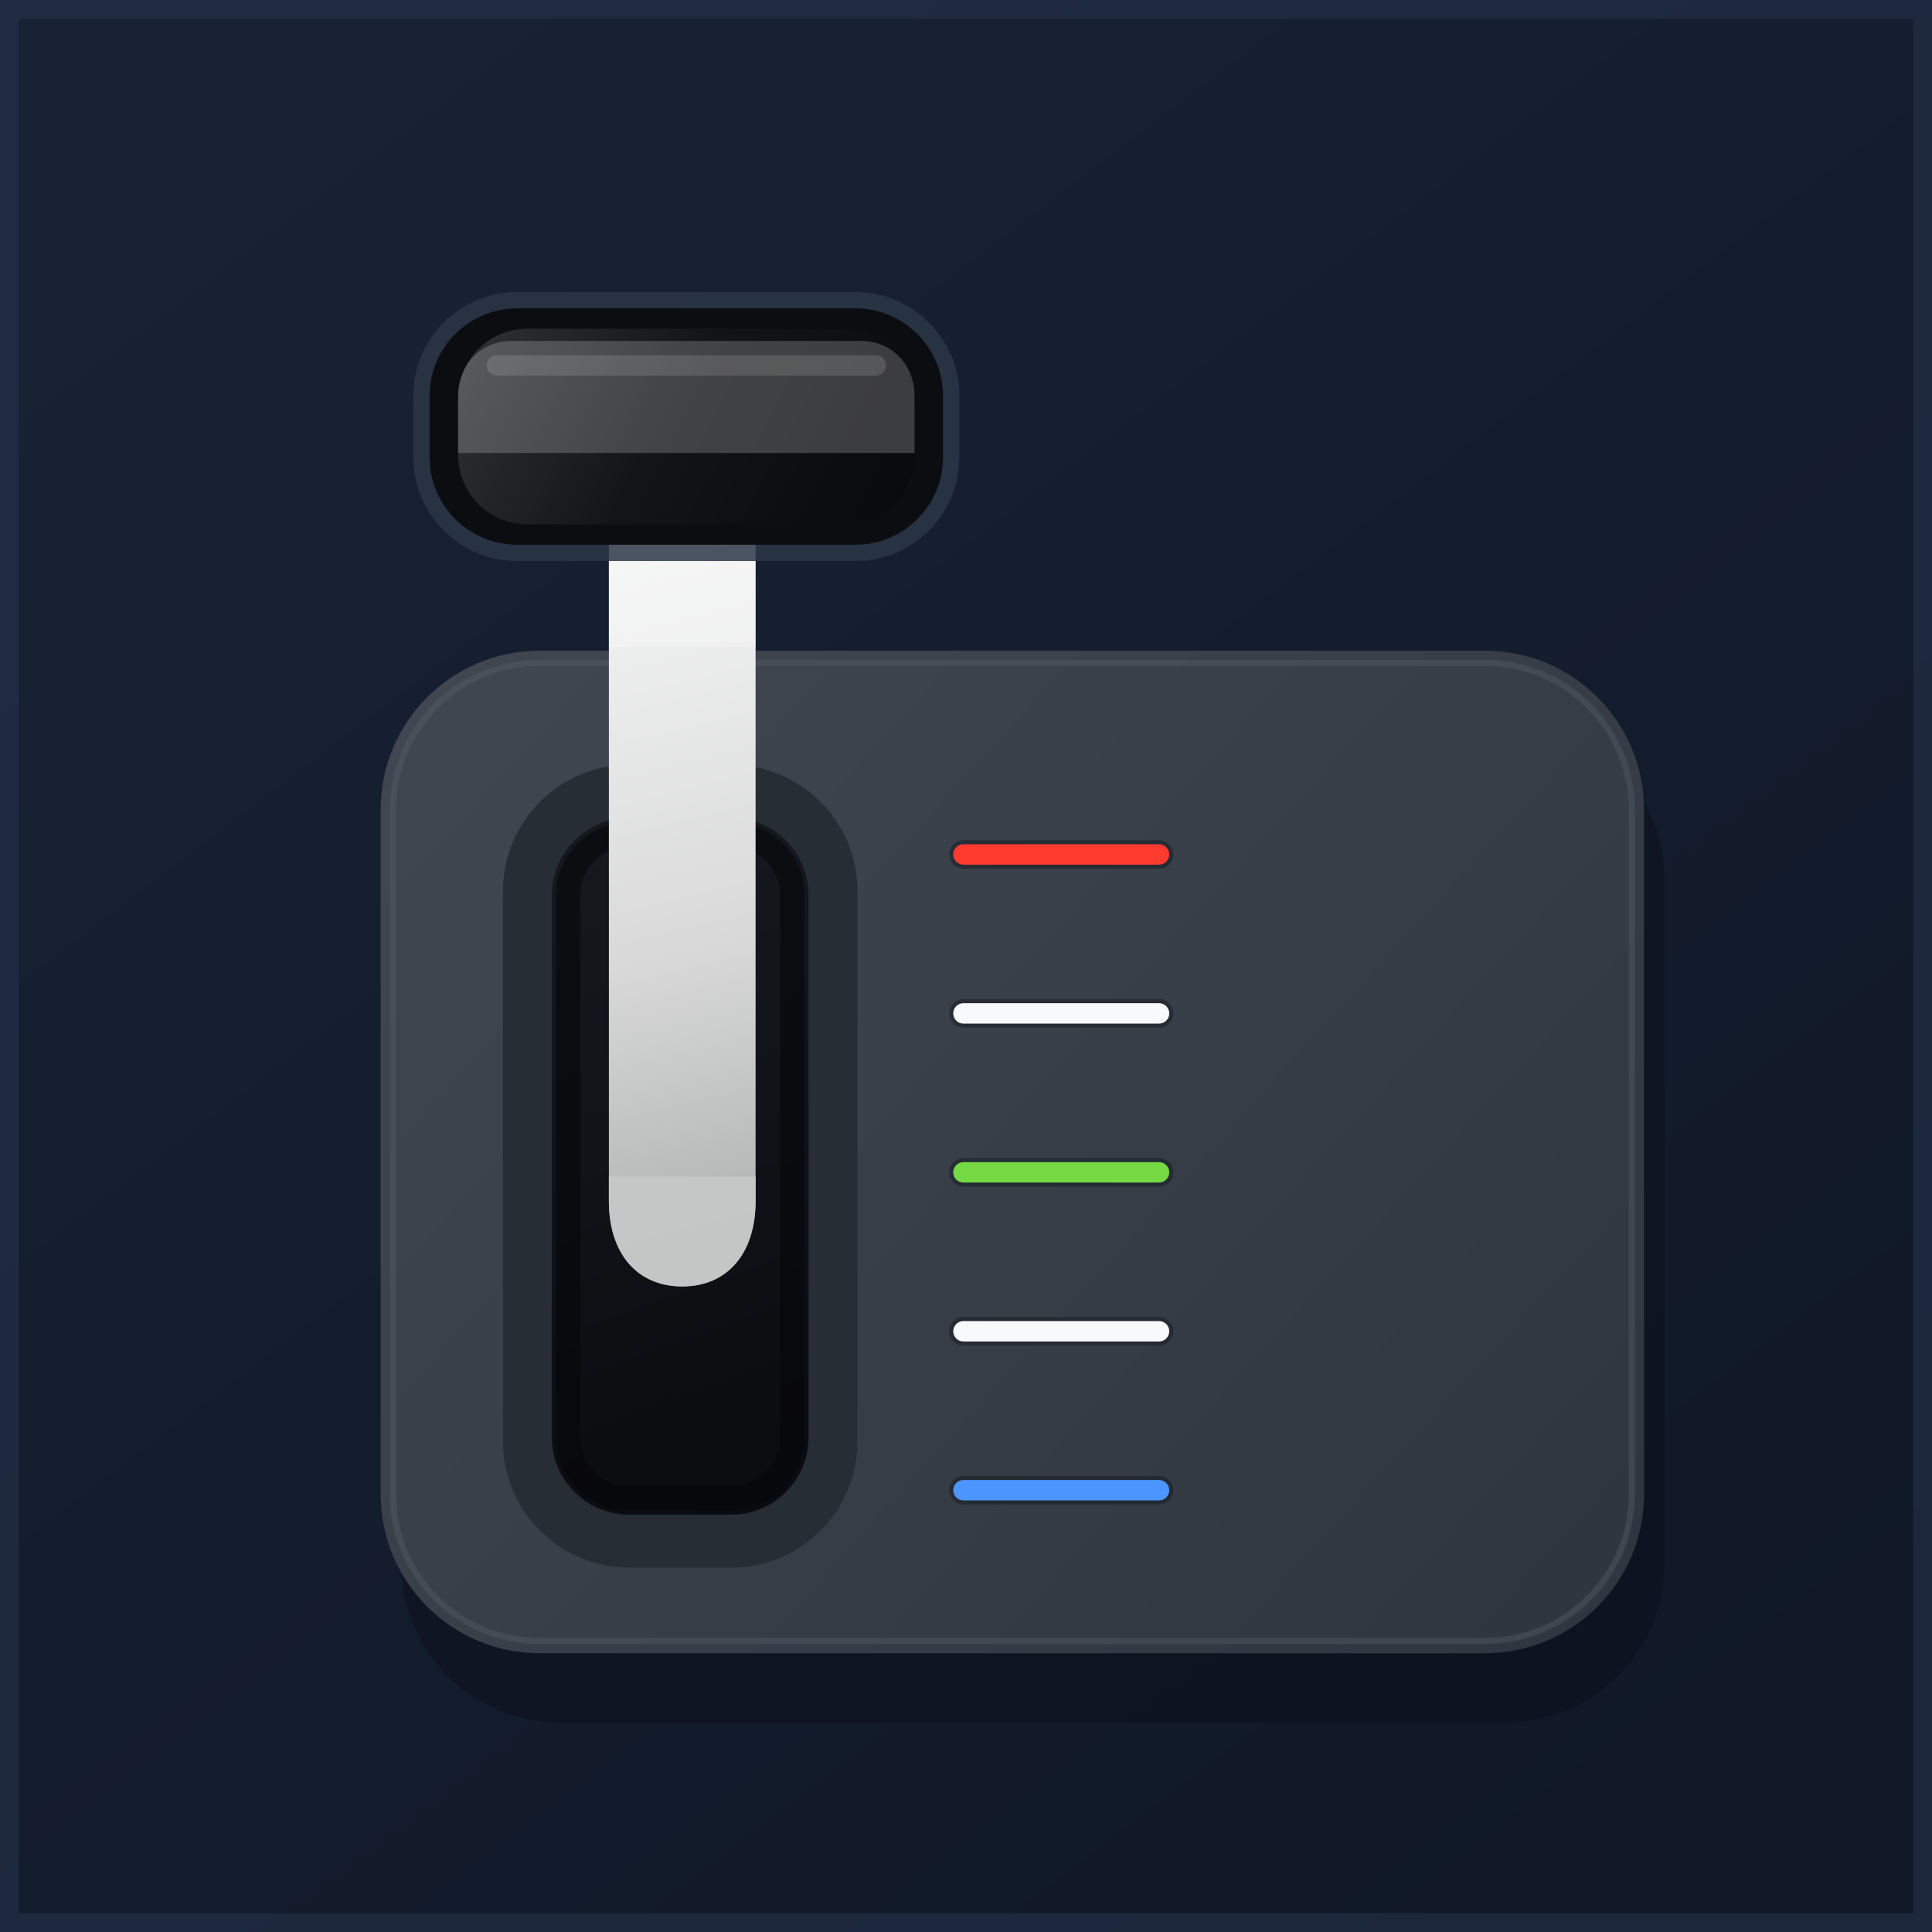
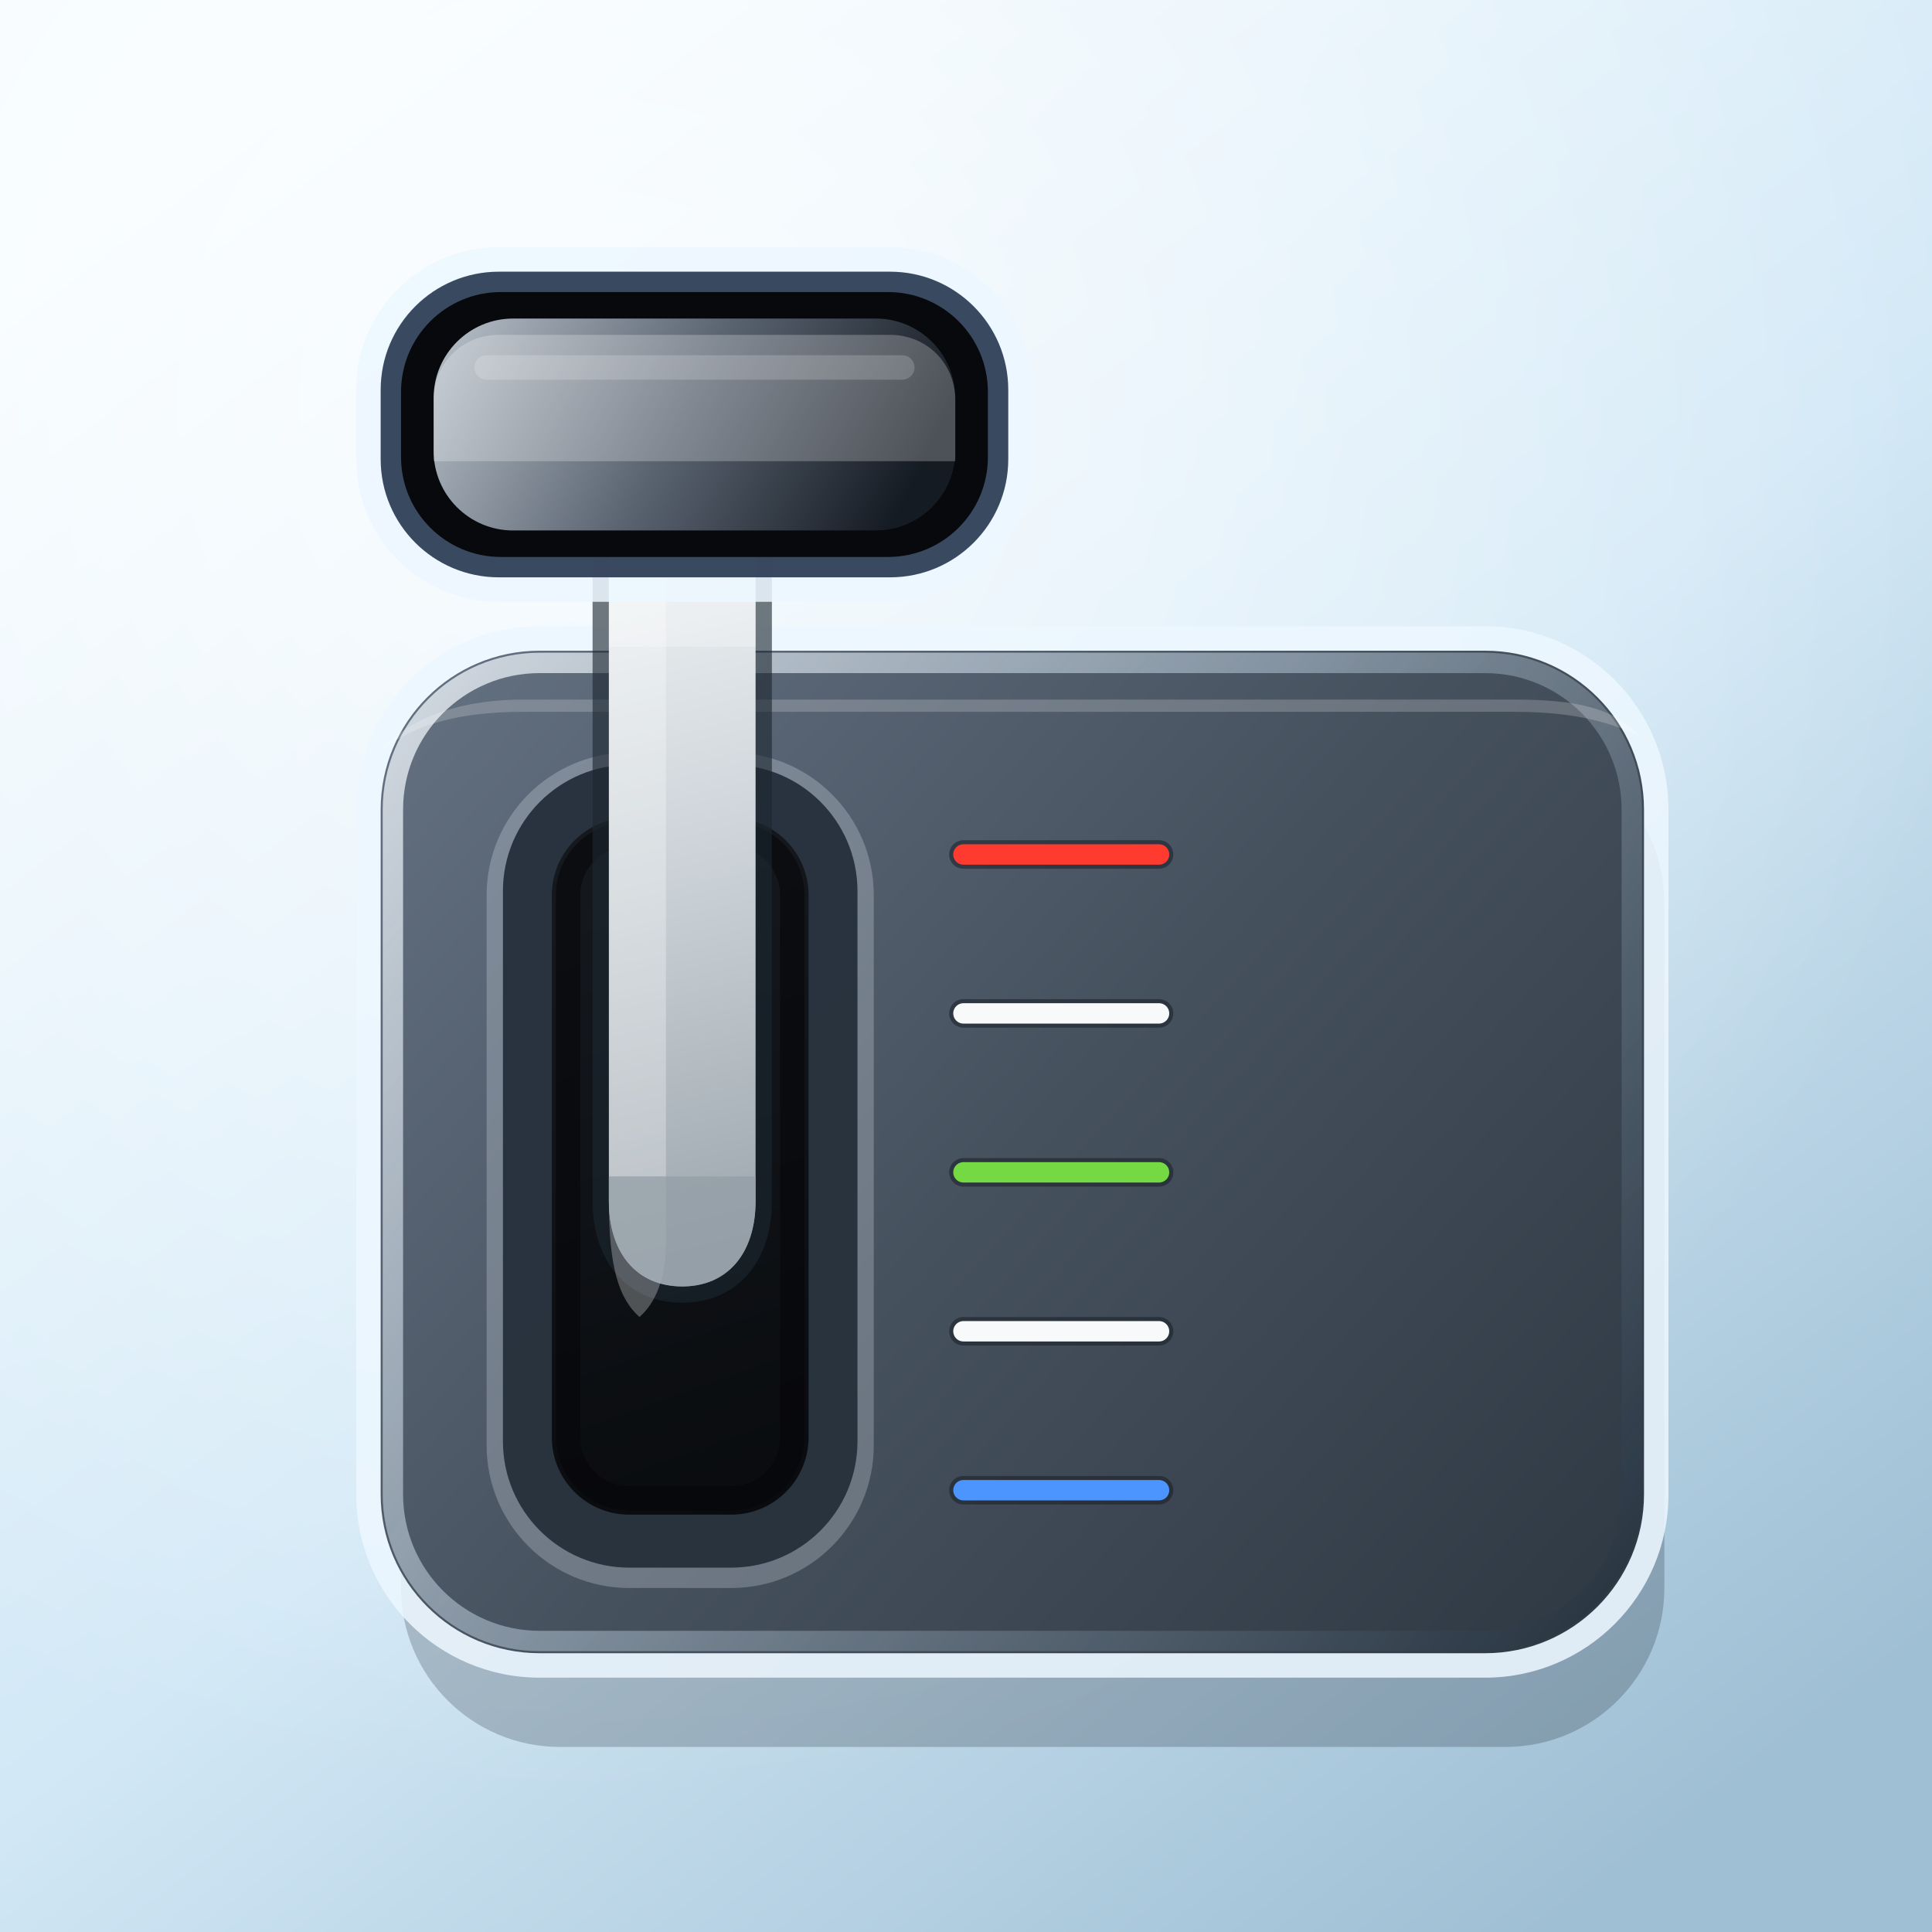
<svg xmlns="http://www.w3.org/2000/svg" viewBox="0 0 1024 1024" role="img" aria-labelledby="title desc">
  <defs>
    <linearGradient id="backgroundGradient" x1="154" y1="40" x2="870" y2="984" gradientUnits="userSpaceOnUse">
-       <stop offset="0" stop-color="#182234" />
-       <stop offset="1" stop-color="#101827" />
+       <stop offset="0" stop-color="#f4fbff" />
+       <stop offset="0.54" stop-color="#d2e8f6" />
+       <stop offset="1" stop-color="#9fbfd4" />
    </linearGradient>
+     <radialGradient id="backgroundLight" cx="320" cy="214" r="740" gradientUnits="userSpaceOnUse">
+       <stop offset="0" stop-color="#ffffff" stop-opacity="0.72" />
+       <stop offset="1" stop-color="#ffffff" stop-opacity="0" />
+     </radialGradient>
    <linearGradient id="panelGradient" x1="258" y1="326" x2="792" y2="812" gradientUnits="userSpaceOnUse">
-       <stop offset="0" stop-color="#404751" />
-       <stop offset="1" stop-color="#2f363f" />
+       <stop offset="0" stop-color="#637080" />
+       <stop offset="0.52" stop-color="#46515e" />
+       <stop offset="1" stop-color="#313b46" />
+     </linearGradient>
+     <linearGradient id="panelRimGradient" x1="222" y1="336" x2="842" y2="828" gradientUnits="userSpaceOnUse">
+       <stop offset="0" stop-color="#f6fbff" stop-opacity="0.86" />
+       <stop offset="0.45" stop-color="#b7c9d8" stop-opacity="0.58" />
+       <stop offset="1" stop-color="#182634" stop-opacity="0.55" />
    </linearGradient>
    <linearGradient id="slotGradient" x1="312" y1="372" x2="456" y2="776" gradientUnits="userSpaceOnUse">
      <stop offset="0" stop-color="#171b20" />
      <stop offset="1" stop-color="#080a0d" />
    </linearGradient>
    <linearGradient id="handleGradient" x1="268" y1="168" x2="472" y2="276" gradientUnits="userSpaceOnUse">
-       <stop offset="0" stop-color="#2f3134" />
-       <stop offset="0.48" stop-color="#121416" />
-       <stop offset="1" stop-color="#090a0c" />
+       <stop offset="0" stop-color="#aeb7c0" />
+       <stop offset="0.5" stop-color="#596370" />
+       <stop offset="1" stop-color="#151b23" />
    </linearGradient>
    <linearGradient id="shaftGradient" x1="338" y1="280" x2="422" y2="624" gradientUnits="userSpaceOnUse">
-       <stop offset="0" stop-color="#f4f5f5" />
-       <stop offset="0.58" stop-color="#d8d9d8" />
-       <stop offset="1" stop-color="#aeb0b0" />
+       <stop offset="0" stop-color="#eef2f4" />
+       <stop offset="0.5" stop-color="#c9d0d5" />
+       <stop offset="1" stop-color="#9ca6ad" />
    </linearGradient>
  </defs>
  <rect x="0" y="0" width="1024" height="1024" fill="url(#backgroundGradient)" />
-   <rect x="5" y="5" width="1014" height="1014" fill="none" stroke="#243148" stroke-width="10" opacity="0.62" />
+   <rect x="0" y="0" width="1024" height="1024" fill="url(#backgroundLight)" />
  <g transform="translate(-38 -18) scale(1.08)">
-     <rect x="232" y="370" width="620" height="492" rx="78" fill="#02050a" opacity="0.28" />
+     <rect x="232" y="382" width="620" height="492" rx="78" fill="#0c1724" opacity="0.22" />
+     <rect x="210" y="324" width="644" height="516" rx="90" fill="#edf7ff" opacity="0.86" />
    <rect x="222" y="336" width="620" height="492" rx="78" fill="url(#panelGradient)" />
-     <rect x="228" y="342" width="608" height="480" rx="72" fill="none" stroke="#59616c" stroke-width="3" opacity="0.36" />
-     <rect x="282" y="392" width="174" height="394" rx="62" fill="#252b33" opacity="0.92" />
+     <rect x="228" y="342" width="608" height="480" rx="72" fill="none" stroke="url(#panelRimGradient)" stroke-width="10" opacity="0.9" />
+     <path d="M292 360h486c31 0 49 4 62 18-17-8-35-12-62-12H292c-31 0-55 6-72 21 14-17 39-27 72-27Z" fill="#ffffff" opacity="0.2" />
+     <rect x="274" y="386" width="190" height="410" rx="70" fill="#edf7ff" opacity="0.24" />
+     <rect x="282" y="392" width="174" height="394" rx="62" fill="#25303b" opacity="0.96" />
    <rect x="306" y="418" width="126" height="342" rx="38" fill="url(#slotGradient)" />
    <rect x="314" y="426" width="110" height="326" rx="30" fill="none" stroke="#050608" stroke-width="12" opacity="0.58" />
    <path d="M342 270h56v338c0 24-13 40-28 40s-28-16-28-40V270Z" fill="#0d0f12" opacity="0.45" />
+     <path d="M334 262h72v344c0 26-14 42-36 42s-36-16-36-42V262Z" fill="none" stroke="#1b2630" stroke-width="16" stroke-linejoin="round" opacity="0.62" />
    <path d="M334 262h72v344c0 26-14 42-36 42s-36-16-36-42V262Z" fill="url(#shaftGradient)" />
-     <path d="M334 262h72v72h-72v-72Z" fill="#fbfbfa" opacity="0.38" />
-     <path d="M334 594h72v12c0 26-14 42-36 42s-36-16-36-42v-12Z" fill="#c7c8c8" opacity="0.9" />
-     <rect x="238" y="160" width="268" height="132" rx="51" fill="#2b3546" opacity="0.84" />
-     <rect x="246" y="168" width="252" height="116" rx="43" fill="#0b0d10" />
-     <rect x="260" y="178" width="224" height="96" rx="34" fill="url(#handleGradient)" />
-     <path d="M286 184h172c15 0 26 12 26 27v28H260v-28c0-15 11-27 26-27Z" fill="#ffffff" opacity="0.2" />
-     <rect x="274" y="191" width="196" height="10" rx="5" fill="#ffffff" opacity="0.13" />
+     <path d="M346 270h16v356c0 18-5 30-13 37-10-9-15-24-15-57V270Z" fill="#ffffff" opacity="0.28" />
+     <path d="M334 262h72v72h-72v-72Z" fill="#ffffff" opacity="0.26" />
+     <path d="M334 594h72v12c0 26-14 42-36 42s-36-16-36-42v-12Z" fill="#929da5" opacity="0.72" />
+     <rect x="210" y="138" width="332" height="174" rx="70" fill="#edf7ff" opacity="0.86" />
+     <rect x="222" y="150" width="308" height="150" rx="58" fill="#32425a" opacity="0.96" />
+     <rect x="232" y="160" width="288" height="130" rx="49" fill="#07090d" />
+     <rect x="248" y="173" width="256" height="104" rx="39" fill="url(#handleGradient)" />
+     <path d="M280 181h192c18 0 32 14 32 32v30H248v-30c0-18 14-32 32-32Z" fill="#ffffff" opacity="0.24" />
+     <rect x="268" y="191" width="216" height="12" rx="6" fill="#ffffff" opacity="0.18" />
    <g stroke-linecap="round" stroke-width="14">
      <line x1="508" y1="436" x2="604" y2="436" stroke="#151b23" opacity="0.52" />
      <line x1="508" y1="514" x2="604" y2="514" stroke="#151b23" opacity="0.52" />
      <line x1="508" y1="592" x2="604" y2="592" stroke="#151b23" opacity="0.52" />
      <line x1="508" y1="670" x2="604" y2="670" stroke="#151b23" opacity="0.52" />
      <line x1="508" y1="748" x2="604" y2="748" stroke="#151b23" opacity="0.52" />
    </g>
    <g stroke-linecap="round" stroke-width="10">
      <line x1="508" y1="436" x2="604" y2="436" stroke="#ff3b30" />
      <line x1="508" y1="514" x2="604" y2="514" stroke="#f7f9fb" />
      <line x1="508" y1="592" x2="604" y2="592" stroke="#75d943" />
      <line x1="508" y1="670" x2="604" y2="670" stroke="#f7f9fb" />
      <line x1="508" y1="748" x2="604" y2="748" stroke="#4c95ff" />
    </g>
  </g>
</svg>
